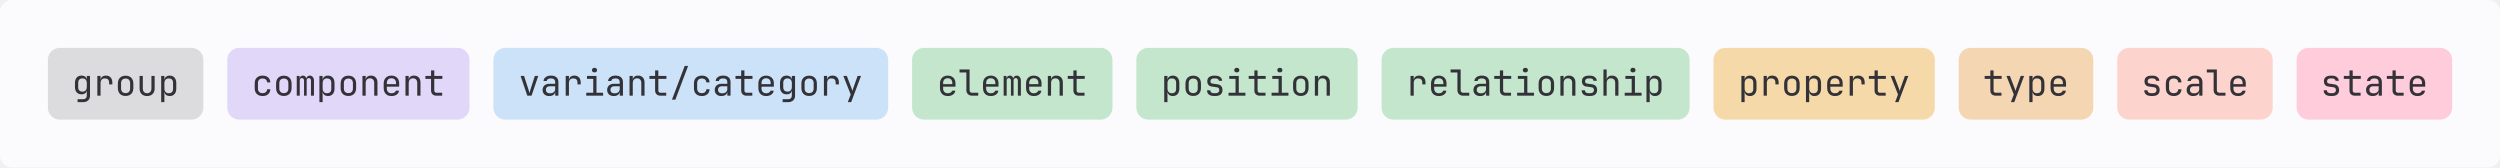
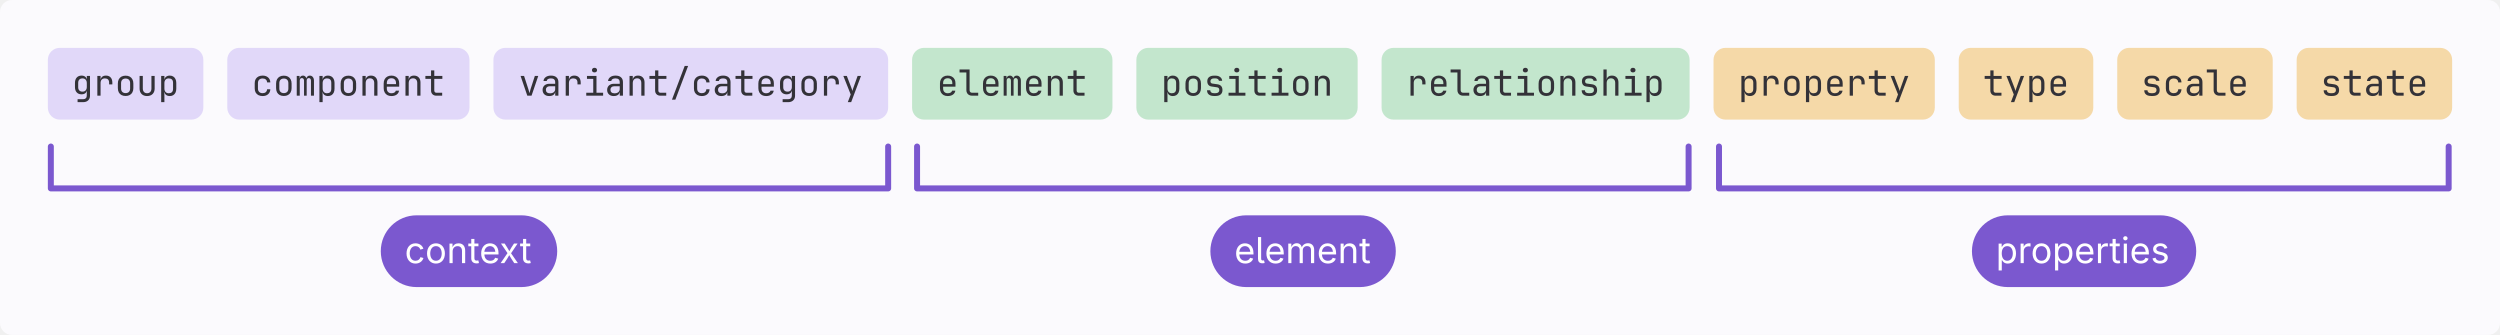
- <svg xmlns="http://www.w3.org/2000/svg" width="836" height="56" viewBox="0 0 836 56" fill="none">
-   <rect width="836" height="56" rx="4" fill="#FBFAFD" />
-   <rect x="16" y="16" width="52" height="24" rx="4" fill="#DCDCDE" />
+ <svg xmlns="http://www.w3.org/2000/svg" width="836" height="112" viewBox="0 0 836 112" fill="none">
+   <rect width="836" height="112" rx="4" fill="#FBFAFD" />
+   <rect x="16" y="16" width="52" height="24" rx="4" fill="#E1D8F9" />
  <path d="M25.944 34.16v-.984h1.86c.376 0 .672-.108.888-.324.216-.208.324-.492.324-.852v-.6l.024-1.08h-.216l.204-.3c0 .48-.16.856-.48 1.128-.32.264-.748.396-1.284.396-.68 0-1.216-.216-1.608-.648-.392-.432-.588-1.024-.588-1.776v-1.392c0-.752.196-1.348.588-1.788.392-.44.928-.66 1.608-.66.536 0 .964.14 1.284.42.32.28.48.66.48 1.14l-.204-.3h.204V25.4h1.068V32c0 .664-.208 1.188-.624 1.572-.408.392-.968.588-1.68.588h-1.848Zm1.644-3.516c.448 0 .8-.14 1.056-.42.256-.28.384-.668.384-1.164V27.8c0-.496-.128-.884-.384-1.164-.256-.28-.608-.42-1.056-.42-.456 0-.812.132-1.068.396-.248.264-.372.62-.372 1.068v1.5c0 .448.124.804.372 1.068.256.264.612.396 1.068.396ZM32.55 32v-6.6h1.08v1.26h.228l-.228.288c0-.512.156-.916.468-1.212.32-.304.76-.456 1.32-.456.688 0 1.216.208 1.584.624.376.408.564.992.564 1.752v.564h-1.08v-.564c0-.488-.12-.848-.36-1.08-.24-.24-.588-.36-1.044-.36-.472 0-.832.136-1.08.408-.248.272-.372.664-.372 1.176V32h-1.08Zm9.451.096c-.528 0-.988-.104-1.38-.312a2.216 2.216 0 0 1-.9-.9c-.208-.4-.312-.876-.312-1.428v-1.512c0-.56.104-1.036.312-1.428.216-.392.516-.692.9-.9.392-.208.852-.312 1.38-.312.536 0 .996.104 1.38.312.384.208.68.508.888.9.216.392.324.868.324 1.428v1.512c0 .552-.108 1.028-.324 1.428a2.124 2.124 0 0 1-.9.9c-.384.208-.84.312-1.368.312Zm0-.96c.472 0 .84-.132 1.104-.396.272-.264.408-.652.408-1.164v-1.752c0-.512-.136-.9-.408-1.164-.264-.264-.632-.396-1.104-.396-.464 0-.832.132-1.104.396-.272.264-.408.652-.408 1.164v1.752c0 .512.136.9.408 1.164.272.264.64.396 1.104.396Zm7.184.984c-.76 0-1.368-.224-1.824-.672-.456-.456-.684-1.072-.684-1.848v-4.2h1.08v4.2c0 .48.128.864.384 1.152.256.28.604.42 1.044.42.448 0 .8-.14 1.056-.42.264-.288.396-.672.396-1.152v-4.2h1.08v4.2c0 .776-.232 1.392-.696 1.848-.464.448-1.076.672-1.836.672Zm4.711 2.04V25.4h1.08v1.26h.216l-.216.252c0-.504.164-.9.492-1.188.328-.296.764-.444 1.308-.444.44 0 .82.1 1.14.3.328.192.58.472.756.84.184.368.276.804.276 1.308v1.932c0 .504-.088.94-.264 1.308a1.962 1.962 0 0 1-.756.852c-.32.2-.704.3-1.152.3-.536 0-.972-.148-1.308-.444-.328-.296-.492-.692-.492-1.188l.216.252h-.24l.024 1.5v1.92h-1.08Zm2.52-2.976c.456 0 .812-.12 1.068-.36s.384-.628.384-1.164v-1.92c0-.544-.128-.932-.384-1.164-.256-.24-.612-.36-1.068-.36-.44 0-.792.14-1.056.42-.256.28-.384.668-.384 1.164v1.8c0 .496.128.884.384 1.164.264.28.616.42 1.056.42Z" fill="#333238" />
  <rect x="76" y="16" width="81" height="24" rx="4" fill="#E1D8F9" />
  <path d="M87.817 32.12c-.528 0-.992-.1-1.392-.3-.392-.2-.7-.488-.924-.864-.216-.384-.324-.836-.324-1.356v-1.8c0-.528.108-.98.324-1.356.224-.376.532-.664.924-.864.4-.2.864-.3 1.392-.3.76 0 1.372.204 1.836.612.472.408.72.964.744 1.668h-1.08c-.024-.424-.168-.748-.432-.972-.264-.232-.62-.348-1.068-.348-.472 0-.852.136-1.14.408-.28.264-.42.644-.42 1.14V29.6c0 .496.14.88.42 1.152.288.272.668.408 1.14.408.448 0 .804-.116 1.068-.348.264-.232.408-.556.432-.972h1.08c-.024.704-.272 1.26-.744 1.668-.464.408-1.076.612-1.836.612Zm7.1-.024c-.529 0-.989-.104-1.38-.312a2.216 2.216 0 0 1-.9-.9c-.209-.4-.313-.876-.313-1.428v-1.512c0-.56.104-1.036.312-1.428.216-.392.516-.692.9-.9.392-.208.852-.312 1.38-.312.536 0 .996.104 1.38.312.384.208.68.508.888.9.216.392.324.868.324 1.428v1.512c0 .552-.108 1.028-.324 1.428a2.124 2.124 0 0 1-.9.9c-.384.208-.84.312-1.368.312Zm0-.96c.471 0 .84-.132 1.103-.396.272-.264.408-.652.408-1.164v-1.752c0-.512-.136-.9-.408-1.164-.264-.264-.632-.396-1.104-.396-.464 0-.832.132-1.104.396-.272.264-.408.652-.408 1.164v1.752c0 .512.136.9.408 1.164.272.264.64.396 1.104.396Zm4.315.864v-6.6h.936v.876h.24l-.228.204c0-.352.1-.64.3-.864.208-.224.48-.336.816-.336.384 0 .688.144.912.432.224.288.336.664.336 1.128l-.324-.624h.504l-.276.264c.008-.368.116-.66.324-.876.208-.216.484-.324.828-.324.424 0 .76.16 1.008.48.256.312.384.72.384 1.224V32h-1.008v-5.028c0-.264-.064-.472-.192-.624a.64.64 0 0 0-.528-.24.64.64 0 0 0-.516.228c-.128.152-.192.36-.192.624V32h-.888v-5.028c0-.264-.064-.472-.192-.624a.627.627 0 0 0-.516-.24c-.224 0-.4.076-.528.228-.128.152-.192.36-.192.624V32h-1.008Zm7.579 2.16V25.4h1.08v1.26h.216l-.216.252c0-.504.164-.9.492-1.188.328-.296.764-.444 1.308-.444.44 0 .82.1 1.14.3.328.192.58.472.756.84.184.368.276.804.276 1.308v1.932c0 .504-.088.94-.264 1.308a1.962 1.962 0 0 1-.756.852c-.32.2-.704.3-1.152.3-.536 0-.972-.148-1.308-.444-.328-.296-.492-.692-.492-1.188l.216.252h-.24l.024 1.5v1.92h-1.08Zm2.52-2.976c.456 0 .812-.12 1.068-.36s.384-.628.384-1.164v-1.92c0-.544-.128-.932-.384-1.164-.256-.24-.612-.36-1.068-.36-.44 0-.792.14-1.056.42-.256.28-.384.668-.384 1.164v1.8c0 .496.128.884.384 1.164.264.28.616.42 1.056.42Zm7.171.912c-.528 0-.988-.104-1.38-.312a2.216 2.216 0 0 1-.9-.9c-.208-.4-.312-.876-.312-1.428v-1.512c0-.56.104-1.036.312-1.428.216-.392.516-.692.9-.9.392-.208.852-.312 1.38-.312.536 0 .996.104 1.38.312.384.208.68.508.888.9.216.392.324.868.324 1.428v1.512c0 .552-.108 1.028-.324 1.428a2.124 2.124 0 0 1-.9.9c-.384.208-.84.312-1.368.312Zm0-.96c.472 0 .84-.132 1.104-.396.272-.264.408-.652.408-1.164v-1.752c0-.512-.136-.9-.408-1.164-.264-.264-.632-.396-1.104-.396-.464 0-.832.132-1.104.396-.272.264-.408.652-.408 1.164v1.752c0 .512.136.9.408 1.164.272.264.64.396 1.104.396Zm4.7.864v-6.6h1.08v1.26h.228l-.228.252c0-.52.156-.92.468-1.2.312-.288.744-.432 1.296-.432.664 0 1.192.204 1.584.612.392.408.588.964.588 1.668V32h-1.08v-4.248c0-.504-.128-.888-.384-1.152-.248-.272-.588-.408-1.02-.408-.448 0-.804.14-1.068.42-.256.28-.384.676-.384 1.188V32h-1.08Zm9.691.12c-.52 0-.976-.104-1.368-.312a2.296 2.296 0 0 1-.9-.912c-.216-.4-.324-.872-.324-1.416v-1.56c0-.552.108-1.024.324-1.416.216-.392.516-.692.9-.9.392-.216.848-.324 1.368-.324.52 0 .972.104 1.356.312.392.208.696.5.912.876.216.376.324.82.324 1.332v1.176h-4.128v.624c0 .488.14.876.42 1.164.28.28.652.42 1.116.42.4 0 .728-.076.984-.228.264-.16.424-.372.48-.636h1.08c-.072.552-.34.992-.804 1.32-.464.32-1.044.48-1.74.48Zm1.536-3.876V27.8c0-.52-.136-.92-.408-1.2-.264-.288-.64-.432-1.128-.432-.488 0-.868.144-1.14.432-.264.28-.396.68-.396 1.2v.336h3.156l-.084.108ZM135.592 32v-6.6h1.08v1.26h.228l-.228.252c0-.52.156-.92.468-1.2.312-.288.744-.432 1.296-.432.664 0 1.192.204 1.584.612.392.408.588.964.588 1.668V32h-1.08v-4.248c0-.504-.128-.888-.384-1.152-.248-.272-.588-.408-1.02-.408-.448 0-.804.14-1.068.42-.256.28-.384.676-.384 1.188V32h-1.08Zm10.352 0c-.544 0-.98-.156-1.308-.468-.328-.32-.492-.744-.492-1.272v-3.876h-1.896V25.4h1.896v-1.86h1.08v1.86h2.7v.984h-2.7v3.876a.8.8 0 0 0 .192.552.714.714 0 0 0 .528.204h1.92V32h-1.92Z" fill="#333238" />
-   <rect x="165" y="16" width="132" height="24" rx="4" fill="#CBE2F9" />
+   <rect x="165" y="16" width="132" height="24" rx="4" fill="#E1D8F9" />
  <path d="m176.33 32-2.244-6.6h1.164l1.44 4.44c.088.264.164.52.228.768.064.24.112.428.144.564.04-.136.088-.324.144-.564.056-.248.124-.504.204-.768l1.44-4.44h1.14l-2.244 6.6h-1.416Zm7.327.12c-.68 0-1.22-.188-1.62-.564-.4-.384-.6-.884-.6-1.5 0-.408.092-.764.276-1.068.184-.304.44-.54.768-.708a2.349 2.349 0 0 1 1.128-.264h2.04V27.5c0-.432-.116-.752-.348-.96-.232-.216-.584-.324-1.056-.324-.416 0-.752.076-1.008.228-.256.152-.392.364-.408.636h-1.08c.04-.52.28-.948.72-1.284.448-.344 1.04-.516 1.776-.516.8 0 1.412.192 1.836.576.432.384.648.92.648 1.608V32h-1.068v-1.2h-.18l.168-.24c0 .32-.08.596-.24.828-.16.232-.388.412-.684.54-.296.128-.652.192-1.068.192Zm.264-.912c.528 0 .948-.128 1.26-.384.312-.256.468-.604.468-1.044v-.924h-1.92c-.352 0-.64.108-.864.324-.216.208-.324.488-.324.84 0 .368.12.66.36.876.248.208.588.312 1.02.312Zm5.251.792v-6.6h1.08v1.26h.228l-.228.288c0-.512.156-.916.468-1.212.32-.304.76-.456 1.32-.456.688 0 1.216.208 1.584.624.376.408.564.992.564 1.752v.564h-1.08v-.564c0-.488-.12-.848-.36-1.08-.24-.24-.588-.36-1.044-.36-.472 0-.832.136-1.08.408-.248.272-.372.664-.372 1.176V32h-1.08Zm6.871 0v-.984h2.34v-4.632h-2.1V25.4h3.18v5.616h2.22V32h-5.64Zm2.76-7.788c-.264 0-.472-.068-.624-.204a.704.704 0 0 1-.228-.552c0-.24.076-.428.228-.564.152-.144.36-.216.624-.216s.472.072.624.216c.152.136.228.324.228.564a.704.704 0 0 1-.228.552c-.152.136-.36.204-.624.204Zm6.44 7.908c-.68 0-1.22-.188-1.62-.564-.4-.384-.6-.884-.6-1.5 0-.408.092-.764.276-1.068.184-.304.44-.54.768-.708a2.349 2.349 0 0 1 1.128-.264h2.04V27.5c0-.432-.116-.752-.348-.96-.232-.216-.584-.324-1.056-.324-.416 0-.752.076-1.008.228-.256.152-.392.364-.408.636h-1.08c.04-.52.28-.948.72-1.284.448-.344 1.04-.516 1.776-.516.8 0 1.412.192 1.836.576.432.384.648.92.648 1.608V32h-1.068v-1.2h-.18l.168-.24c0 .32-.08.596-.24.828-.16.232-.388.412-.684.54-.296.128-.652.192-1.068.192Zm.264-.912c.528 0 .948-.128 1.26-.384.312-.256.468-.604.468-1.044v-.924h-1.92c-.352 0-.64.108-.864.324-.216.208-.324.488-.324.84 0 .368.12.66.36.876.248.208.588.312 1.02.312Zm5.011.792v-6.6h1.08v1.26h.228l-.228.252c0-.52.156-.92.468-1.2.312-.288.744-.432 1.296-.432.664 0 1.192.204 1.584.612.392.408.588.964.588 1.668V32h-1.08v-4.248c0-.504-.128-.888-.384-1.152-.248-.272-.588-.408-1.02-.408-.448 0-.804.14-1.068.42-.256.28-.384.676-.384 1.188V32h-1.08Zm10.351 0c-.544 0-.98-.156-1.308-.468-.328-.32-.492-.744-.492-1.272v-3.876h-1.896V25.4h1.896v-1.86h1.08v1.86h2.7v.984h-2.7v3.876a.8.8 0 0 0 .192.552.714.714 0 0 0 .528.204h1.92V32h-1.92Zm3.836 1.32 4.26-11.28h1.14l-4.26 11.28h-1.14Zm9.991-1.2c-.528 0-.992-.1-1.392-.3-.392-.2-.7-.488-.924-.864-.216-.384-.324-.836-.324-1.356v-1.8c0-.528.108-.98.324-1.356.224-.376.532-.664.924-.864.4-.2.864-.3 1.392-.3.76 0 1.372.204 1.836.612.472.408.72.964.744 1.668h-1.08c-.024-.424-.168-.748-.432-.972-.264-.232-.62-.348-1.068-.348-.472 0-.852.136-1.14.408-.28.264-.42.644-.42 1.14V29.6c0 .496.14.88.42 1.152.288.272.668.408 1.14.408.448 0 .804-.116 1.068-.348.264-.232.408-.556.432-.972h1.08c-.024.704-.272 1.26-.744 1.668-.464.408-1.076.612-1.836.612Zm6.523 0c-.68 0-1.22-.188-1.62-.564-.4-.384-.6-.884-.6-1.5 0-.408.092-.764.276-1.068.184-.304.44-.54.768-.708a2.349 2.349 0 0 1 1.128-.264h2.04V27.5c0-.432-.116-.752-.348-.96-.232-.216-.584-.324-1.056-.324-.416 0-.752.076-1.008.228-.256.152-.392.364-.408.636h-1.08c.04-.52.28-.948.72-1.284.448-.344 1.04-.516 1.776-.516.8 0 1.412.192 1.836.576.432.384.648.92.648 1.608V32h-1.068v-1.2h-.18l.168-.24c0 .32-.08.596-.24.828-.16.232-.388.412-.684.54-.296.128-.652.192-1.068.192Zm.264-.912c.528 0 .948-.128 1.26-.384.312-.256.468-.604.468-1.044v-.924h-1.92c-.352 0-.64.108-.864.324-.216.208-.324.488-.324.84 0 .368.12.66.36.876.248.208.588.312 1.02.312Zm8.168.792c-.544 0-.98-.156-1.308-.468-.328-.32-.492-.744-.492-1.272v-3.876h-1.896V25.4h1.896v-1.86h1.08v1.86h2.7v.984h-2.7v3.876a.8.8 0 0 0 .192.552.714.714 0 0 0 .528.204h1.92V32h-1.92Zm6.535.12c-.52 0-.976-.104-1.368-.312a2.296 2.296 0 0 1-.9-.912c-.216-.4-.324-.872-.324-1.416v-1.56c0-.552.108-1.024.324-1.416.216-.392.516-.692.9-.9.392-.216.848-.324 1.368-.324.52 0 .972.104 1.356.312.392.208.696.5.912.876.216.376.324.82.324 1.332v1.176h-4.128v.624c0 .488.14.876.42 1.164.28.28.652.42 1.116.42.4 0 .728-.076.984-.228.264-.16.424-.372.48-.636h1.08c-.072.552-.34.992-.804 1.32-.464.32-1.044.48-1.74.48Zm1.536-3.876V27.8c0-.52-.136-.92-.408-1.2-.264-.288-.64-.432-1.128-.432-.488 0-.868.144-1.14.432-.264.28-.396.68-.396 1.2v.336h3.156l-.084.108Zm3.991 5.916v-.984h1.86c.376 0 .672-.108.888-.324.216-.208.324-.492.324-.852v-.6l.024-1.08h-.216l.204-.3c0 .48-.16.856-.48 1.128-.32.264-.748.396-1.284.396-.68 0-1.216-.216-1.608-.648-.392-.432-.588-1.024-.588-1.776v-1.392c0-.752.196-1.348.588-1.788.392-.44.928-.66 1.608-.66.536 0 .964.14 1.284.42.32.28.48.66.48 1.14l-.204-.3h.204V25.4h1.068V32c0 .664-.208 1.188-.624 1.572-.408.392-.968.588-1.68.588h-1.848Zm1.644-3.516c.448 0 .8-.14 1.056-.42.256-.28.384-.668.384-1.164V27.8c0-.496-.128-.884-.384-1.164-.256-.28-.608-.42-1.056-.42-.456 0-.812.132-1.068.396-.248.264-.372.62-.372 1.068v1.5c0 .448.124.804.372 1.068.256.264.612.396 1.068.396Zm7.22 1.452c-.528 0-.988-.104-1.38-.312a2.216 2.216 0 0 1-.9-.9c-.208-.4-.312-.876-.312-1.428v-1.512c0-.56.104-1.036.312-1.428.216-.392.516-.692.9-.9.392-.208.852-.312 1.38-.312.536 0 .996.104 1.38.312.384.208.68.508.888.9.216.392.324.868.324 1.428v1.512c0 .552-.108 1.028-.324 1.428a2.124 2.124 0 0 1-.9.9c-.384.208-.84.312-1.368.312Zm0-.96c.472 0 .84-.132 1.104-.396.272-.264.408-.652.408-1.164v-1.752c0-.512-.136-.9-.408-1.164-.264-.264-.632-.396-1.104-.396-.464 0-.832.132-1.104.396-.272.264-.408.652-.408 1.164v1.752c0 .512.136.9.408 1.164.272.264.64.396 1.104.396Zm4.939.864v-6.6h1.08v1.26h.228l-.228.288c0-.512.156-.916.468-1.212.32-.304.76-.456 1.32-.456.688 0 1.216.208 1.584.624.376.408.564.992.564 1.752v.564h-1.08v-.564c0-.488-.12-.848-.36-1.08-.24-.24-.588-.36-1.044-.36-.472 0-.832.136-1.08.408-.248.272-.372.664-.372 1.176V32h-1.08Zm7.987 2.16.972-2.568-2.46-6.192h1.164l1.56 4.08c.064.16.124.328.18.504.056.176.096.328.12.456a3.93 3.93 0 0 1 .12-.456c.056-.176.112-.344.168-.504l1.452-4.08h1.14l-3.288 8.76h-1.128Z" fill="#333238" />
  <rect x="305" y="16" width="67" height="24" rx="4" fill="#C3E6CD" />
  <path d="M316.916 32.12c-.52 0-.976-.104-1.368-.312a2.296 2.296 0 0 1-.9-.912c-.216-.4-.324-.872-.324-1.416v-1.56c0-.552.108-1.024.324-1.416.216-.392.516-.692.9-.9.392-.216.848-.324 1.368-.324.52 0 .972.104 1.356.312.392.208.696.5.912.876.216.376.324.82.324 1.332v1.176h-4.128v.624c0 .488.14.876.42 1.164.28.28.652.42 1.116.42.4 0 .728-.076.984-.228.264-.16.424-.372.48-.636h1.08c-.072.552-.34.992-.804 1.32-.464.32-1.044.48-1.74.48Zm1.536-3.876V27.8c0-.52-.136-.92-.408-1.2-.264-.288-.64-.432-1.128-.432-.488 0-.868.144-1.14.432-.264.28-.396.68-.396 1.2v.336h3.156l-.084.108Zm6.62 3.756a2.13 2.13 0 0 1-1.008-.228 1.639 1.639 0 0 1-.672-.648 1.95 1.95 0 0 1-.24-.984v-5.916h-2.28v-.984h3.36v6.9c0 .272.076.488.228.648.152.152.356.228.612.228h2.04V32h-2.04Zm6.235.12c-.52 0-.976-.104-1.368-.312a2.296 2.296 0 0 1-.9-.912c-.216-.4-.324-.872-.324-1.416v-1.56c0-.552.108-1.024.324-1.416.216-.392.516-.692.9-.9.392-.216.848-.324 1.368-.324.52 0 .972.104 1.356.312.392.208.696.5.912.876.216.376.324.82.324 1.332v1.176h-4.128v.624c0 .488.14.876.42 1.164.28.28.652.42 1.116.42.4 0 .728-.076.984-.228.264-.16.424-.372.48-.636h1.08c-.072.552-.34.992-.804 1.32-.464.32-1.044.48-1.74.48Zm1.536-3.876V27.8c0-.52-.136-.92-.408-1.2-.264-.288-.64-.432-1.128-.432-.488 0-.868.144-1.14.432-.264.28-.396.68-.396 1.2v.336h3.156l-.084.108ZM335.622 32v-6.6h.936v.876h.24l-.228.204c0-.352.1-.64.3-.864.208-.224.48-.336.816-.336.384 0 .688.144.912.432.224.288.336.664.336 1.128l-.324-.624h.504l-.276.264c.008-.368.116-.66.324-.876.208-.216.484-.324.828-.324.424 0 .76.16 1.008.48.256.312.384.72.384 1.224V32h-1.008v-5.028c0-.264-.064-.472-.192-.624a.64.64 0 0 0-.528-.24.64.64 0 0 0-.516.228c-.128.152-.192.36-.192.624V32h-.888v-5.028c0-.264-.064-.472-.192-.624a.627.627 0 0 0-.516-.24c-.224 0-.4.076-.528.228-.128.152-.192.36-.192.624V32h-1.008Zm10.076.12c-.52 0-.976-.104-1.368-.312a2.296 2.296 0 0 1-.9-.912c-.216-.4-.324-.872-.324-1.416v-1.56c0-.552.108-1.024.324-1.416.216-.392.516-.692.9-.9.392-.216.848-.324 1.368-.324.52 0 .972.104 1.356.312.392.208.696.5.912.876.216.376.324.82.324 1.332v1.176h-4.128v.624c0 .488.14.876.42 1.164.28.28.652.42 1.116.42.4 0 .728-.076.984-.228.264-.16.424-.372.48-.636h1.08c-.072.552-.34.992-.804 1.32-.464.32-1.044.48-1.74.48Zm1.536-3.876V27.8c0-.52-.136-.92-.408-1.2-.264-.288-.64-.432-1.128-.432-.488 0-.868.144-1.14.432-.264.28-.396.68-.396 1.2v.336h3.156l-.084.108ZM350.397 32v-6.6h1.08v1.26h.228l-.228.252c0-.52.156-.92.468-1.2.312-.288.744-.432 1.296-.432.664 0 1.192.204 1.584.612.392.408.588.964.588 1.668V32h-1.08v-4.248c0-.504-.128-.888-.384-1.152-.248-.272-.588-.408-1.02-.408-.448 0-.804.14-1.068.42-.256.28-.384.676-.384 1.188V32h-1.08Zm10.351 0c-.544 0-.98-.156-1.308-.468-.328-.32-.492-.744-.492-1.272v-3.876h-1.896V25.4h1.896v-1.86h1.08v1.86h2.7v.984h-2.7v3.876a.8.8 0 0 0 .192.552.714.714 0 0 0 .528.204h1.92V32h-1.92Z" fill="#333238" />
  <rect x="380" y="16" width="74" height="24" rx="4" fill="#C3E6CD" />
  <path d="M389.323 34.16V25.4h1.08v1.26h.216l-.216.252c0-.504.164-.9.492-1.188.328-.296.764-.444 1.308-.444.44 0 .82.1 1.14.3.328.192.58.472.756.84.184.368.276.804.276 1.308v1.932c0 .504-.088.94-.264 1.308a1.962 1.962 0 0 1-.756.852c-.32.2-.704.3-1.152.3-.536 0-.972-.148-1.308-.444-.328-.296-.492-.692-.492-1.188l.216.252h-.24l.024 1.5v1.92h-1.08Zm2.52-2.976c.456 0 .812-.12 1.068-.36s.384-.628.384-1.164v-1.92c0-.544-.128-.932-.384-1.164-.256-.24-.612-.36-1.068-.36-.44 0-.792.14-1.056.42-.256.28-.384.668-.384 1.164v1.8c0 .496.128.884.384 1.164.264.28.616.42 1.056.42Zm7.171.912c-.528 0-.988-.104-1.38-.312a2.216 2.216 0 0 1-.9-.9c-.208-.4-.312-.876-.312-1.428v-1.512c0-.56.104-1.036.312-1.428.216-.392.516-.692.9-.9.392-.208.852-.312 1.38-.312.536 0 .996.104 1.38.312.384.208.68.508.888.9.216.392.324.868.324 1.428v1.512c0 .552-.108 1.028-.324 1.428a2.124 2.124 0 0 1-.9.9c-.384.208-.84.312-1.368.312Zm0-.96c.472 0 .84-.132 1.104-.396.272-.264.408-.652.408-1.164v-1.752c0-.512-.136-.9-.408-1.164-.264-.264-.632-.396-1.104-.396-.464 0-.832.132-1.104.396-.272.264-.408.652-.408 1.164v1.752c0 .512.136.9.408 1.164.272.264.64.396 1.104.396Zm6.931.96c-.488 0-.908-.072-1.26-.216a1.778 1.778 0 0 1-.792-.648c-.176-.288-.264-.636-.264-1.044h1.08c0 .304.108.544.324.72.216.168.52.252.912.252h.528c.4 0 .708-.088.924-.264.224-.176.336-.424.336-.744 0-.288-.064-.512-.192-.672-.128-.16-.324-.256-.588-.288l-1.824-.264c-.448-.064-.796-.248-1.044-.552-.248-.312-.372-.72-.372-1.224 0-.576.196-1.028.588-1.356.4-.328.948-.492 1.644-.492h.528c.64 0 1.16.16 1.56.48.408.312.628.724.66 1.236h-1.092a.757.757 0 0 0-.336-.576c-.2-.152-.464-.228-.792-.228h-.528c-.368 0-.656.084-.864.252a.833.833 0 0 0-.312.684c0 .224.052.404.156.54a.74.74 0 0 0 .48.252l1.704.24c.56.08.98.284 1.26.612s.42.78.42 1.356c0 .616-.204 1.096-.612 1.44-.4.336-.968.504-1.704.504h-.528Zm4.88-.096v-.984h2.34v-4.632h-2.1V25.4h3.18v5.616h2.22V32h-5.64Zm2.76-7.788c-.264 0-.472-.068-.624-.204a.704.704 0 0 1-.228-.552c0-.24.076-.428.228-.564.152-.144.36-.216.624-.216s.472.072.624.216c.152.136.228.324.228.564a.704.704 0 0 1-.228.552c-.152.136-.36.204-.624.204ZM421.26 32c-.544 0-.98-.156-1.308-.468-.328-.32-.492-.744-.492-1.272v-3.876h-1.896V25.4h1.896v-1.86h1.08v1.86h2.7v.984h-2.7v3.876a.8.8 0 0 0 .192.552.714.714 0 0 0 .528.204h1.92V32h-1.92Zm3.955 0v-.984h2.34v-4.632h-2.1V25.4h3.18v5.616h2.22V32h-5.64Zm2.76-7.788c-.264 0-.472-.068-.624-.204a.704.704 0 0 1-.228-.552c0-.24.076-.428.228-.564.152-.144.36-.216.624-.216s.472.072.624.216c.152.136.228.324.228.564a.704.704 0 0 1-.228.552c-.152.136-.36.204-.624.204Zm7.016 7.884c-.528 0-.988-.104-1.38-.312a2.216 2.216 0 0 1-.9-.9c-.208-.4-.312-.876-.312-1.428v-1.512c0-.56.104-1.036.312-1.428.216-.392.516-.692.9-.9.392-.208.852-.312 1.38-.312.536 0 .996.104 1.38.312.384.208.68.508.888.9.216.392.324.868.324 1.428v1.512c0 .552-.108 1.028-.324 1.428a2.124 2.124 0 0 1-.9.9c-.384.208-.84.312-1.368.312Zm0-.96c.472 0 .84-.132 1.104-.396.272-.264.408-.652.408-1.164v-1.752c0-.512-.136-.9-.408-1.164-.264-.264-.632-.396-1.104-.396-.464 0-.832.132-1.104.396-.272.264-.408.652-.408 1.164v1.752c0 .512.136.9.408 1.164.272.264.64.396 1.104.396Zm4.699.864v-6.6h1.08v1.26h.228l-.228.252c0-.52.156-.92.468-1.2.312-.288.744-.432 1.296-.432.664 0 1.192.204 1.584.612.392.408.588.964.588 1.668V32h-1.08v-4.248c0-.504-.128-.888-.384-1.152-.248-.272-.588-.408-1.02-.408-.448 0-.804.14-1.068.42-.256.28-.384.676-.384 1.188V32h-1.08Z" fill="#333238" />
  <rect x="462" y="16" width="103" height="24" rx="4" fill="#C3E6CD" />
  <path d="M471.672 32v-6.6h1.08v1.26h.228l-.228.288c0-.512.156-.916.468-1.212.32-.304.76-.456 1.32-.456.688 0 1.216.208 1.584.624.376.408.564.992.564 1.752v.564h-1.08v-.564c0-.488-.12-.848-.36-1.08-.24-.24-.588-.36-1.044-.36-.472 0-.832.136-1.08.408-.248.272-.372.664-.372 1.176V32h-1.08Zm9.451.12c-.52 0-.976-.104-1.368-.312a2.296 2.296 0 0 1-.9-.912c-.216-.4-.324-.872-.324-1.416v-1.56c0-.552.108-1.024.324-1.416.216-.392.516-.692.9-.9.392-.216.848-.324 1.368-.324.52 0 .972.104 1.356.312.392.208.696.5.912.876.216.376.324.82.324 1.332v1.176h-4.128v.624c0 .488.14.876.42 1.164.28.28.652.42 1.116.42.4 0 .728-.076.984-.228.264-.16.424-.372.48-.636h1.08c-.072.552-.34.992-.804 1.32-.464.32-1.044.48-1.74.48Zm1.536-3.876V27.8c0-.52-.136-.92-.408-1.2-.264-.288-.64-.432-1.128-.432-.488 0-.868.144-1.14.432-.264.28-.396.68-.396 1.2v.336h3.156l-.084.108Zm6.62 3.756a2.13 2.13 0 0 1-1.008-.228 1.639 1.639 0 0 1-.672-.648 1.95 1.95 0 0 1-.24-.984v-5.916h-2.28v-.984h3.36v6.9c0 .272.076.488.228.648.152.152.356.228.612.228h2.04V32h-2.04Zm5.659.12c-.68 0-1.22-.188-1.62-.564-.4-.384-.6-.884-.6-1.5 0-.408.092-.764.276-1.068.184-.304.44-.54.768-.708a2.349 2.349 0 0 1 1.128-.264h2.04V27.5c0-.432-.116-.752-.348-.96-.232-.216-.584-.324-1.056-.324-.416 0-.752.076-1.008.228-.256.152-.392.364-.408.636h-1.08c.04-.52.28-.948.72-1.284.448-.344 1.04-.516 1.776-.516.8 0 1.412.192 1.836.576.432.384.648.92.648 1.608V32h-1.068v-1.2h-.18l.168-.24c0 .32-.08.596-.24.828-.16.232-.388.412-.684.54-.296.128-.652.192-1.068.192Zm.264-.912c.528 0 .948-.128 1.26-.384.312-.256.468-.604.468-1.044v-.924h-1.92c-.352 0-.64.108-.864.324-.216.208-.324.488-.324.84 0 .368.12.66.36.876.248.208.588.312 1.02.312Zm8.167.792c-.544 0-.98-.156-1.308-.468-.328-.32-.492-.744-.492-1.272v-3.876h-1.896V25.4h1.896v-1.86h1.08v1.86h2.7v.984h-2.7v3.876a.8.8 0 0 0 .192.552.714.714 0 0 0 .528.204h1.92V32h-1.92Zm3.956 0v-.984h2.34v-4.632h-2.1V25.4h3.18v5.616h2.22V32h-5.64Zm2.76-7.788c-.264 0-.472-.068-.624-.204a.704.704 0 0 1-.228-.552c0-.24.076-.428.228-.564.152-.144.36-.216.624-.216s.472.072.624.216c.152.136.228.324.228.564a.704.704 0 0 1-.228.552c-.152.136-.36.204-.624.204Zm7.015 7.884c-.528 0-.988-.104-1.38-.312a2.216 2.216 0 0 1-.9-.9c-.208-.4-.312-.876-.312-1.428v-1.512c0-.56.104-1.036.312-1.428.216-.392.516-.692.9-.9.392-.208.852-.312 1.38-.312.536 0 .996.104 1.38.312.384.208.68.508.888.9.216.392.324.868.324 1.428v1.512c0 .552-.108 1.028-.324 1.428a2.124 2.124 0 0 1-.9.9c-.384.208-.84.312-1.368.312Zm0-.96c.472 0 .84-.132 1.104-.396.272-.264.408-.652.408-1.164v-1.752c0-.512-.136-.9-.408-1.164-.264-.264-.632-.396-1.104-.396-.464 0-.832.132-1.104.396-.272.264-.408.652-.408 1.164v1.752c0 .512.136.9.408 1.164.272.264.64.396 1.104.396Zm4.699.864v-6.6h1.08v1.26h.228l-.228.252c0-.52.156-.92.468-1.2.312-.288.744-.432 1.296-.432.664 0 1.192.204 1.584.612.392.408.588.964.588 1.668V32h-1.08v-4.248c0-.504-.128-.888-.384-1.152-.248-.272-.588-.408-1.02-.408-.448 0-.804.14-1.068.42-.256.28-.384.676-.384 1.188V32h-1.08Zm9.428.096c-.488 0-.908-.072-1.26-.216a1.778 1.778 0 0 1-.792-.648c-.176-.288-.264-.636-.264-1.044h1.08c0 .304.108.544.324.72.216.168.52.252.912.252h.528c.4 0 .708-.088.924-.264.224-.176.336-.424.336-.744 0-.288-.064-.512-.192-.672-.128-.16-.324-.256-.588-.288l-1.824-.264c-.448-.064-.796-.248-1.044-.552-.248-.312-.372-.72-.372-1.224 0-.576.196-1.028.588-1.356.4-.328.948-.492 1.644-.492h.528c.64 0 1.16.16 1.56.48.408.312.628.724.66 1.236h-1.092a.757.757 0 0 0-.336-.576c-.2-.152-.464-.228-.792-.228h-.528c-.368 0-.656.084-.864.252a.833.833 0 0 0-.312.684c0 .224.052.404.156.54a.74.74 0 0 0 .48.252l1.704.24c.56.08.98.284 1.26.612s.42.78.42 1.356c0 .616-.204 1.096-.612 1.44-.4.336-.968.504-1.704.504h-.528ZM536.19 32v-8.76h1.08v3.42h.228l-.228.252c0-.52.156-.92.468-1.2.312-.288.744-.432 1.296-.432.664 0 1.192.204 1.584.612.392.408.588.964.588 1.668V32h-1.08v-4.26c0-.496-.128-.876-.384-1.14-.248-.272-.588-.408-1.02-.408-.448 0-.804.14-1.068.42-.256.28-.384.676-.384 1.188V32h-1.08Zm7.111 0v-.984h2.34v-4.632h-2.1V25.4h3.18v5.616h2.22V32h-5.64Zm2.76-7.788c-.264 0-.472-.068-.624-.204a.704.704 0 0 1-.228-.552c0-.24.076-.428.228-.564.152-.144.36-.216.624-.216s.472.072.624.216c.152.136.228.324.228.564a.704.704 0 0 1-.228.552c-.152.136-.36.204-.624.204Zm4.52 9.948V25.4h1.08v1.26h.216l-.216.252c0-.504.164-.9.492-1.188.328-.296.764-.444 1.308-.444.44 0 .82.1 1.14.3.328.192.58.472.756.84.184.368.276.804.276 1.308v1.932c0 .504-.088.94-.264 1.308a1.962 1.962 0 0 1-.756.852c-.32.2-.704.3-1.152.3-.536 0-.972-.148-1.308-.444-.328-.296-.492-.692-.492-1.188l.216.252h-.24l.024 1.5v1.92h-1.08Zm2.52-2.976c.456 0 .812-.12 1.068-.36s.384-.628.384-1.164v-1.92c0-.544-.128-.932-.384-1.164-.256-.24-.612-.36-1.068-.36-.44 0-.792.14-1.056.42-.256.28-.384.668-.384 1.164v1.8c0 .496.128.884.384 1.164.264.28.616.42 1.056.42Z" fill="#333238" />
  <rect x="573" y="16" width="74" height="24" rx="4" fill="#F5D9A8" />
  <path d="M582.323 34.16V25.4h1.08v1.26h.216l-.216.252c0-.504.164-.9.492-1.188.328-.296.764-.444 1.308-.444.44 0 .82.1 1.14.3.328.192.58.472.756.84.184.368.276.804.276 1.308v1.932c0 .504-.088.94-.264 1.308a1.962 1.962 0 0 1-.756.852c-.32.2-.704.3-1.152.3-.536 0-.972-.148-1.308-.444-.328-.296-.492-.692-.492-1.188l.216.252h-.24l.024 1.5v1.92h-1.08Zm2.52-2.976c.456 0 .812-.12 1.068-.36s.384-.628.384-1.164v-1.92c0-.544-.128-.932-.384-1.164-.256-.24-.612-.36-1.068-.36-.44 0-.792.14-1.056.42-.256.28-.384.668-.384 1.164v1.8c0 .496.128.884.384 1.164.264.28.616.42 1.056.42Zm4.915.816v-6.6h1.08v1.26h.228l-.228.288c0-.512.156-.916.468-1.212.32-.304.76-.456 1.32-.456.688 0 1.216.208 1.584.624.376.408.564.992.564 1.752v.564h-1.08v-.564c0-.488-.12-.848-.36-1.08-.24-.24-.588-.36-1.044-.36-.472 0-.832.136-1.08.408-.248.272-.372.664-.372 1.176V32h-1.08Zm9.451.096c-.528 0-.988-.104-1.38-.312a2.216 2.216 0 0 1-.9-.9c-.208-.4-.312-.876-.312-1.428v-1.512c0-.56.104-1.036.312-1.428.216-.392.516-.692.9-.9.392-.208.852-.312 1.38-.312.536 0 .996.104 1.38.312.384.208.68.508.888.9.216.392.324.868.324 1.428v1.512c0 .552-.108 1.028-.324 1.428a2.124 2.124 0 0 1-.9.9c-.384.208-.84.312-1.368.312Zm0-.96c.472 0 .84-.132 1.104-.396.272-.264.408-.652.408-1.164v-1.752c0-.512-.136-.9-.408-1.164-.264-.264-.632-.396-1.104-.396-.464 0-.832.132-1.104.396-.272.264-.408.652-.408 1.164v1.752c0 .512.136.9.408 1.164.272.264.64.396 1.104.396Zm4.7 3.024V25.4h1.08v1.26h.216l-.216.252c0-.504.164-.9.492-1.188.328-.296.764-.444 1.308-.444.44 0 .82.1 1.14.3.328.192.58.472.756.84.184.368.276.804.276 1.308v1.932c0 .504-.088.94-.264 1.308a1.962 1.962 0 0 1-.756.852c-.32.2-.704.3-1.152.3-.536 0-.972-.148-1.308-.444-.328-.296-.492-.692-.492-1.188l.216.252h-.24l.024 1.5v1.92h-1.08Zm2.52-2.976c.456 0 .812-.12 1.068-.36s.384-.628.384-1.164v-1.92c0-.544-.128-.932-.384-1.164-.256-.24-.612-.36-1.068-.36-.44 0-.792.14-1.056.42-.256.28-.384.668-.384 1.164v1.8c0 .496.128.884.384 1.164.264.28.616.42 1.056.42Zm7.171.936c-.52 0-.976-.104-1.368-.312a2.296 2.296 0 0 1-.9-.912c-.216-.4-.324-.872-.324-1.416v-1.56c0-.552.108-1.024.324-1.416.216-.392.516-.692.9-.9.392-.216.848-.324 1.368-.324.52 0 .972.104 1.356.312.392.208.696.5.912.876.216.376.324.82.324 1.332v1.176h-4.128v.624c0 .488.14.876.42 1.164.28.28.652.42 1.116.42.4 0 .728-.076.984-.228.264-.16.424-.372.48-.636h1.08c-.072.552-.34.992-.804 1.32-.464.32-1.044.48-1.74.48Zm1.536-3.876V27.8c0-.52-.136-.92-.408-1.2-.264-.288-.64-.432-1.128-.432-.488 0-.868.144-1.14.432-.264.28-.396.68-.396 1.2v.336h3.156l-.084.108ZM618.539 32v-6.6h1.08v1.26h.228l-.228.288c0-.512.156-.916.468-1.212.32-.304.76-.456 1.32-.456.688 0 1.216.208 1.584.624.376.408.564.992.564 1.752v.564h-1.08v-.564c0-.488-.12-.848-.36-1.08-.24-.24-.588-.36-1.044-.36-.472 0-.832.136-1.08.408-.248.272-.372.664-.372 1.176V32h-1.08Zm10.112 0c-.544 0-.98-.156-1.308-.468-.328-.32-.492-.744-.492-1.272v-3.876h-1.896V25.4h1.896v-1.86h1.08v1.86h2.7v.984h-2.7v3.876a.8.8 0 0 0 .192.552.714.714 0 0 0 .528.204h1.92V32h-1.92Zm5.071 2.16.972-2.568-2.46-6.192h1.164l1.56 4.08c.064.16.124.328.18.504.056.176.096.328.12.456a3.93 3.93 0 0 1 .12-.456c.056-.176.112-.344.168-.504l1.452-4.08h1.14l-3.288 8.76h-1.128Z" fill="#333238" />
-   <rect x="655" y="16" width="45" height="24" rx="4" fill="#F5D6B3" />
+   <rect x="655" y="16" width="45" height="24" rx="4" fill="#F5D9A8" />
  <path d="M667.369 32c-.544 0-.98-.156-1.308-.468-.328-.32-.492-.744-.492-1.272v-3.876h-1.896V25.4h1.896v-1.86h1.08v1.86h2.7v.984h-2.7v3.876a.8.8 0 0 0 .192.552.714.714 0 0 0 .528.204h1.92V32h-1.92Zm5.072 2.16.972-2.568-2.46-6.192h1.164l1.56 4.08c.064.16.124.328.18.504.056.176.096.328.12.456a3.93 3.93 0 0 1 .12-.456c.056-.176.112-.344.168-.504l1.452-4.08h1.14l-3.288 8.76h-1.128Zm6.163 0V25.4h1.08v1.26h.216l-.216.252c0-.504.164-.9.492-1.188.328-.296.764-.444 1.308-.444.44 0 .82.1 1.14.3.328.192.58.472.756.84.184.368.276.804.276 1.308v1.932c0 .504-.088.94-.264 1.308a1.962 1.962 0 0 1-.756.852c-.32.2-.704.3-1.152.3-.536 0-.972-.148-1.308-.444-.328-.296-.492-.692-.492-1.188l.216.252h-.24l.024 1.5v1.92h-1.08Zm2.52-2.976c.456 0 .812-.12 1.068-.36s.384-.628.384-1.164v-1.92c0-.544-.128-.932-.384-1.164-.256-.24-.612-.36-1.068-.36-.44 0-.792.14-1.056.42-.256.28-.384.668-.384 1.164v1.8c0 .496.128.884.384 1.164.264.28.616.42 1.056.42Zm7.171.936c-.52 0-.976-.104-1.368-.312a2.296 2.296 0 0 1-.9-.912c-.216-.4-.324-.872-.324-1.416v-1.56c0-.552.108-1.024.324-1.416.216-.392.516-.692.9-.9.392-.216.848-.324 1.368-.324.52 0 .972.104 1.356.312.392.208.696.5.912.876.216.376.324.82.324 1.332v1.176h-4.128v.624c0 .488.14.876.42 1.164.28.28.652.42 1.116.42.4 0 .728-.076.984-.228.264-.16.424-.372.48-.636h1.08c-.072.552-.34.992-.804 1.32-.464.32-1.044.48-1.74.48Zm1.536-3.876V27.8c0-.52-.136-.92-.408-1.2-.264-.288-.64-.432-1.128-.432-.488 0-.868.144-1.14.432-.264.28-.396.68-.396 1.2v.336h3.156l-.084.108Z" fill="#333238" />
-   <rect x="708" y="16" width="52" height="24" rx="4" fill="#FDD4CD" />
+   <rect x="708" y="16" width="52" height="24" rx="4" fill="#F5D9A8" />
  <path d="M719.348 32.096c-.488 0-.908-.072-1.26-.216a1.778 1.778 0 0 1-.792-.648c-.176-.288-.264-.636-.264-1.044h1.08c0 .304.108.544.324.72.216.168.52.252.912.252h.528c.4 0 .708-.088.924-.264.224-.176.336-.424.336-.744 0-.288-.064-.512-.192-.672-.128-.16-.324-.256-.588-.288l-1.824-.264c-.448-.064-.796-.248-1.044-.552-.248-.312-.372-.72-.372-1.224 0-.576.196-1.028.588-1.356.4-.328.948-.492 1.644-.492h.528c.64 0 1.16.16 1.56.48.408.312.628.724.66 1.236h-1.092a.757.757 0 0 0-.336-.576c-.2-.152-.464-.228-.792-.228h-.528c-.368 0-.656.084-.864.252a.833.833 0 0 0-.312.684c0 .224.052.404.156.54a.74.74 0 0 0 .48.252l1.704.24c.56.08.98.284 1.26.612s.42.78.42 1.356c0 .616-.204 1.096-.612 1.44-.4.336-.968.504-1.704.504h-.528Zm7.555.024c-.528 0-.992-.1-1.392-.3-.392-.2-.7-.488-.924-.864-.216-.384-.324-.836-.324-1.356v-1.8c0-.528.108-.98.324-1.356.224-.376.532-.664.924-.864.4-.2.864-.3 1.392-.3.76 0 1.372.204 1.836.612.472.408.72.964.744 1.668h-1.08c-.024-.424-.168-.748-.432-.972-.264-.232-.62-.348-1.068-.348-.472 0-.852.136-1.14.408-.28.264-.42.644-.42 1.14V29.6c0 .496.14.88.42 1.152.288.272.668.408 1.14.408.448 0 .804-.116 1.068-.348.264-.232.408-.556.432-.972h1.08c-.024.704-.272 1.26-.744 1.668-.464.408-1.076.612-1.836.612Zm6.523 0c-.68 0-1.22-.188-1.62-.564-.4-.384-.6-.884-.6-1.5 0-.408.092-.764.276-1.068.184-.304.44-.54.768-.708a2.349 2.349 0 0 1 1.128-.264h2.04V27.5c0-.432-.116-.752-.348-.96-.232-.216-.584-.324-1.056-.324-.416 0-.752.076-1.008.228-.256.152-.392.364-.408.636h-1.08c.04-.52.28-.948.72-1.284.448-.344 1.04-.516 1.776-.516.8 0 1.412.192 1.836.576.432.384.648.92.648 1.608V32h-1.068v-1.2h-.18l.168-.24c0 .32-.08.596-.24.828-.16.232-.388.412-.684.54-.296.128-.652.192-1.068.192Zm.264-.912c.528 0 .948-.128 1.26-.384.312-.256.468-.604.468-1.044v-.924h-1.92c-.352 0-.64.108-.864.324-.216.208-.324.488-.324.84 0 .368.12.66.36.876.248.208.588.312 1.02.312Zm8.468.792a2.13 2.13 0 0 1-1.008-.228 1.639 1.639 0 0 1-.672-.648 1.95 1.95 0 0 1-.24-.984v-5.916h-2.28v-.984h3.36v6.9c0 .272.076.488.228.648.152.152.356.228.612.228h2.04V32h-2.04Zm6.235.12c-.52 0-.976-.104-1.368-.312a2.296 2.296 0 0 1-.9-.912c-.216-.4-.324-.872-.324-1.416v-1.56c0-.552.108-1.024.324-1.416.216-.392.516-.692.9-.9.392-.216.848-.324 1.368-.324.52 0 .972.104 1.356.312.392.208.696.5.912.876.216.376.324.82.324 1.332v1.176h-4.128v.624c0 .488.14.876.42 1.164.28.28.652.42 1.116.42.4 0 .728-.076.984-.228.264-.16.424-.372.48-.636h1.08c-.072.552-.34.992-.804 1.32-.464.32-1.044.48-1.74.48Zm1.536-3.876V27.8c0-.52-.136-.92-.408-1.2-.264-.288-.64-.432-1.128-.432-.488 0-.868.144-1.14.432-.264.28-.396.68-.396 1.2v.336h3.156l-.084.108Z" fill="#333238" />
-   <rect x="768" y="16" width="52" height="24" rx="4" fill="#FFCCDB" />
+   <rect x="768" y="16" width="52" height="24" rx="4" fill="#F5D9A8" />
  <path d="M779.348 32.096c-.488 0-.908-.072-1.26-.216a1.778 1.778 0 0 1-.792-.648c-.176-.288-.264-.636-.264-1.044h1.08c0 .304.108.544.324.72.216.168.52.252.912.252h.528c.4 0 .708-.088.924-.264.224-.176.336-.424.336-.744 0-.288-.064-.512-.192-.672-.128-.16-.324-.256-.588-.288l-1.824-.264c-.448-.064-.796-.248-1.044-.552-.248-.312-.372-.72-.372-1.224 0-.576.196-1.028.588-1.356.4-.328.948-.492 1.644-.492h.528c.64 0 1.16.16 1.56.48.408.312.628.724.66 1.236h-1.092a.757.757 0 0 0-.336-.576c-.2-.152-.464-.228-.792-.228h-.528c-.368 0-.656.084-.864.252a.833.833 0 0 0-.312.684c0 .224.052.404.156.54a.74.74 0 0 0 .48.252l1.704.24c.56.08.98.284 1.26.612s.42.78.42 1.356c0 .616-.204 1.096-.612 1.44-.4.336-.968.504-1.704.504h-.528Zm8.119-.096c-.544 0-.98-.156-1.308-.468-.328-.32-.492-.744-.492-1.272v-3.876h-1.896V25.4h1.896v-1.86h1.08v1.86h2.7v.984h-2.7v3.876a.8.8 0 0 0 .192.552.714.714 0 0 0 .528.204h1.92V32h-1.92Zm5.959.12c-.68 0-1.22-.188-1.62-.564-.4-.384-.6-.884-.6-1.5 0-.408.092-.764.276-1.068.184-.304.44-.54.768-.708a2.349 2.349 0 0 1 1.128-.264h2.04V27.5c0-.432-.116-.752-.348-.96-.232-.216-.584-.324-1.056-.324-.416 0-.752.076-1.008.228-.256.152-.392.364-.408.636h-1.08c.04-.52.28-.948.72-1.284.448-.344 1.04-.516 1.776-.516.8 0 1.412.192 1.836.576.432.384.648.92.648 1.608V32h-1.068v-1.2h-.18l.168-.24c0 .32-.08.596-.24.828-.16.232-.388.412-.684.54-.296.128-.652.192-1.068.192Zm.264-.912c.528 0 .948-.128 1.26-.384.312-.256.468-.604.468-1.044v-.924h-1.92c-.352 0-.64.108-.864.324-.216.208-.324.488-.324.84 0 .368.12.66.36.876.248.208.588.312 1.02.312Zm8.168.792c-.544 0-.98-.156-1.308-.468-.328-.32-.492-.744-.492-1.272v-3.876h-1.896V25.4h1.896v-1.86h1.08v1.86h2.7v.984h-2.7v3.876a.8.8 0 0 0 .192.552.714.714 0 0 0 .528.204h1.92V32h-1.92Zm6.535.12c-.52 0-.976-.104-1.368-.312a2.296 2.296 0 0 1-.9-.912c-.216-.4-.324-.872-.324-1.416v-1.56c0-.552.108-1.024.324-1.416.216-.392.516-.692.9-.9.392-.216.848-.324 1.368-.324.52 0 .972.104 1.356.312.392.208.696.5.912.876.216.376.324.82.324 1.332v1.176h-4.128v.624c0 .488.14.876.42 1.164.28.28.652.42 1.116.42.4 0 .728-.076.984-.228.264-.16.424-.372.48-.636h1.08c-.072.552-.34.992-.804 1.32-.464.32-1.044.48-1.74.48Zm1.536-3.876V27.8c0-.52-.136-.92-.408-1.2-.264-.288-.64-.432-1.128-.432-.488 0-.868.144-1.14.432-.264.28-.396.68-.396 1.2v.336h3.156l-.084.108Z" fill="#333238" />
+   <path stroke="#7B58CF" stroke-width="2" stroke-linecap="round" d="M17 63h280M17 63V49m280 14V49" />
+   <rect x="127.333" y="72" width="59" height="24" rx="12" fill="#7B58CF" />
+   <path d="M138.925 88.14c-1.781 0-2.982-1.353-2.982-3.374 0-2.051 1.201-3.399 2.982-3.399 1.266 0 2.297.668 2.654 1.81l-1.013.288c-.194-.674-.78-1.154-1.641-1.154-1.307 0-1.91 1.148-1.91 2.455 0 1.289.603 2.431 1.91 2.431.879 0 1.477-.498 1.67-1.207l1.008.287c-.352 1.166-1.395 1.864-2.678 1.864Zm6.856 0c-1.782 0-2.983-1.353-2.983-3.374 0-2.051 1.201-3.399 2.983-3.399 1.787 0 2.994 1.348 2.994 3.399 0 2.021-1.207 3.375-2.994 3.375Zm0-.943c1.324 0 1.927-1.142 1.927-2.431 0-1.301-.603-2.456-1.927-2.456-1.307 0-1.911 1.149-1.911 2.456 0 1.289.604 2.431 1.911 2.431Zm5.584-3.123V88h-1.055v-6.55h1.014l.005 1.587h-.146c.398-1.207 1.16-1.67 2.15-1.67 1.325 0 2.221.815 2.221 2.473V88h-1.061v-4.072c0-1.008-.562-1.612-1.476-1.612-.943 0-1.652.64-1.652 1.758Zm8.625-2.625v.903h-3.387v-.903h3.387Zm-2.403-1.558h1.055v6.41c0 .586.217.843.773.843.135 0 .364-.035.539-.07l.217.89a2.536 2.536 0 0 1-.785.118c-1.131 0-1.799-.627-1.799-1.7v-6.491Zm6.387 8.25c-1.898 0-3.07-1.348-3.07-3.364 0-2.01 1.16-3.41 2.947-3.41 1.389 0 2.853.856 2.853 3.276v.439h-5.086v-.89h4.518l-.492.328c0-1.29-.609-2.215-1.793-2.215s-1.881.978-1.881 2.045v.591c0 1.46.809 2.262 2.01 2.262.773 0 1.353-.34 1.599-1.008l1.02.282c-.305.99-1.283 1.664-2.625 1.664Zm3.428-.141 2.584-3.768-.006.809-2.444-3.592h1.231l.814 1.272c.422.656.698 1.218 1.026 1.746h-.551c.334-.528.562-1.09.99-1.746l.832-1.272h1.207l-2.455 3.639v-.78L173.191 88h-1.225l-.961-1.47c-.416-.64-.679-1.178-1.002-1.688h.557c-.322.51-.545 1.049-.967 1.687L168.62 88h-1.218Zm9.908-6.55v.902h-3.387v-.903h3.387Zm-2.402-1.56h1.054v6.41c0 .587.217.844.774.844.134 0 .363-.035.539-.07l.217.89a2.543 2.543 0 0 1-.786.118c-1.13 0-1.798-.627-1.798-1.7v-6.491Z" fill="#fff" />
+   <path stroke="#7B58CF" stroke-width="2" stroke-linecap="round" d="M306.667 63h258m-258 0V49m258 14V49" />
+   <rect x="404.75" y="72" width="62" height="24" rx="12" fill="#7B58CF" />
+   <path d="M416.43 88.14c-1.899 0-3.071-1.347-3.071-3.363 0-2.01 1.161-3.41 2.948-3.41 1.388 0 2.853.856 2.853 3.276v.439h-5.086v-.89h4.518l-.492.328c0-1.29-.61-2.215-1.793-2.215-1.184 0-1.881.978-1.881 2.045v.591c0 1.46.808 2.262 2.01 2.262.773 0 1.353-.34 1.599-1.008l1.02.282c-.305.99-1.284 1.664-2.625 1.664Zm5.713-.093c-.985 0-1.471-.55-1.471-1.5v-7.278h1.055v7.014c0 .604.105.82.544.82.229 0 .323-.017.422-.046l.211.89c-.187.053-.48.1-.761.1Zm4.412.094c-1.899 0-3.071-1.348-3.071-3.364 0-2.01 1.161-3.41 2.948-3.41 1.388 0 2.853.856 2.853 3.276v.439h-5.086v-.89h4.518l-.492.328c0-1.29-.61-2.215-1.793-2.215-1.184 0-1.881.978-1.881 2.045v.591c0 1.46.808 2.262 2.01 2.262.773 0 1.353-.34 1.599-1.008l1.02.282c-.305.99-1.284 1.664-2.625 1.664Zm4.242-.141v-6.55h1.025l.006 1.464h-.082c.264-1.06 1.066-1.582 1.916-1.582.949 0 1.553.645 1.729 1.594h-.141c.234-.979 1.102-1.594 2.145-1.594 1.136 0 2.062.733 2.062 2.25V88h-1.061v-4.389c0-.943-.615-1.318-1.318-1.318-.885 0-1.424.603-1.424 1.43V88H434.6v-4.494c0-.727-.545-1.213-1.284-1.213-.767 0-1.464.539-1.464 1.582V88h-1.055Zm13.265.14c-1.898 0-3.07-1.347-3.07-3.363 0-2.01 1.16-3.41 2.947-3.41 1.389 0 2.854.856 2.854 3.276v.439h-5.086v-.89h4.518l-.493.328c0-1.29-.609-2.215-1.793-2.215-1.183 0-1.88.978-1.88 2.045v.591c0 1.46.808 2.262 2.009 2.262.774 0 1.354-.34 1.6-1.008l1.02.282c-.305.99-1.284 1.664-2.626 1.664Zm5.297-4.066V88h-1.054v-6.55h1.013l.006 1.587h-.146c.398-1.207 1.16-1.67 2.15-1.67 1.324 0 2.221.815 2.221 2.473V88h-1.061v-4.072c0-1.008-.562-1.612-1.476-1.612-.944 0-1.653.64-1.653 1.758Zm8.625-2.625v.903h-3.386v-.903h3.386Zm-2.402-1.558h1.055v6.41c0 .586.217.843.773.843.135 0 .363-.035.539-.07l.217.89a2.54 2.54 0 0 1-.785.118c-1.131 0-1.799-.627-1.799-1.7v-6.491Z" fill="#fff" />
+   <path stroke="#7B58CF" stroke-width="2" stroke-linecap="round" d="M574.833 63h244m-244 0V49m244 14V49" />
+   <rect x="659.417" y="72" width="75" height="24" rx="12" fill="#7B58CF" />
+   <path d="M668.342 90.45v-9h1.02v1.048h.117c.217-.346.621-1.13 1.899-1.13 1.634 0 2.777 1.3 2.777 3.374 0 2.086-1.137 3.399-2.772 3.399-1.248 0-1.687-.791-1.904-1.155h-.082v3.463h-1.055Zm2.883-3.253c1.225 0 1.858-1.09 1.858-2.466 0-1.36-.616-2.42-1.858-2.42-1.207 0-1.84.972-1.84 2.42 0 1.459.651 2.466 1.84 2.466Zm4.465.803v-6.55h1.02v1.007h.07c.24-.662.92-1.101 1.699-1.101.153 0 .41.011.533.017v1.06a3.971 3.971 0 0 0-.632-.058c-.944 0-1.635.639-1.635 1.523V88h-1.055Zm6.99.14c-1.781 0-2.982-1.353-2.982-3.374 0-2.051 1.201-3.399 2.982-3.399 1.787 0 2.994 1.348 2.994 3.399 0 2.021-1.207 3.375-2.994 3.375Zm0-.943c1.325 0 1.928-1.142 1.928-2.431 0-1.301-.603-2.456-1.928-2.456-1.306 0-1.91 1.149-1.91 2.456 0 1.289.604 2.431 1.91 2.431Zm4.53 3.252v-9h1.019v1.049h.117c.217-.346.621-1.13 1.899-1.13 1.635 0 2.777 1.3 2.777 3.374 0 2.086-1.137 3.399-2.771 3.399-1.248 0-1.688-.791-1.905-1.155h-.082v3.463h-1.054Zm2.882-3.252c1.225 0 1.858-1.09 1.858-2.466 0-1.36-.615-2.42-1.858-2.42-1.207 0-1.839.972-1.839 2.42 0 1.459.65 2.466 1.839 2.466Zm7.219.944c-1.898 0-3.07-1.348-3.07-3.364 0-2.01 1.16-3.41 2.947-3.41 1.389 0 2.854.856 2.854 3.276v.439h-5.086v-.89h4.517l-.492.328c0-1.29-.609-2.215-1.793-2.215-1.183 0-1.881.978-1.881 2.045v.591c0 1.46.809 2.262 2.01 2.262.774 0 1.354-.34 1.6-1.008l1.019.282c-.304.99-1.283 1.664-2.625 1.664Zm4.242-.141v-6.55h1.02v1.007h.07c.24-.662.92-1.101 1.699-1.101.153 0 .411.011.534.017v1.06a4.003 4.003 0 0 0-.633-.058c-.944 0-1.635.639-1.635 1.523V88h-1.055Zm7.289-6.55v.902h-3.386v-.903h3.386Zm-2.402-1.56h1.055v6.41c0 .587.217.844.773.844.135 0 .364-.035.539-.07l.217.89a2.54 2.54 0 0 1-.785.118c-1.131 0-1.799-.627-1.799-1.7v-6.491Zm3.75 8.11v-6.55h1.055V88h-1.055Zm.533-7.623c-.398 0-.732-.31-.732-.697 0-.387.334-.698.732-.698.405 0 .739.311.739.698 0 .386-.334.697-.739.697Zm5.127 7.764c-1.898 0-3.07-1.348-3.07-3.364 0-2.01 1.16-3.41 2.947-3.41 1.389 0 2.854.856 2.854 3.276v.439h-5.086v-.89h4.517l-.492.328c0-1.29-.609-2.215-1.793-2.215-1.183 0-1.881.978-1.881 2.045v.591c0 1.46.809 2.262 2.01 2.262.774 0 1.354-.34 1.6-1.008l1.019.282c-.304.99-1.283 1.664-2.625 1.664Zm6.469 0c-1.348 0-2.285-.598-2.52-1.729l1.002-.24c.188.72.721 1.043 1.506 1.043.914 0 1.5-.451 1.5-.99 0-.452-.316-.75-.961-.903l-1.089-.258c-1.19-.28-1.758-.867-1.758-1.787 0-1.125 1.031-1.91 2.425-1.91 1.348 0 2.057.656 2.356 1.576l-.955.246c-.182-.468-.551-.925-1.395-.925-.779 0-1.365.404-1.365.949 0 .486.334.756 1.102.937l.99.235c1.189.281 1.746.873 1.746 1.77 0 1.148-1.049 1.986-2.584 1.986Z" fill="#fff" />
</svg>
